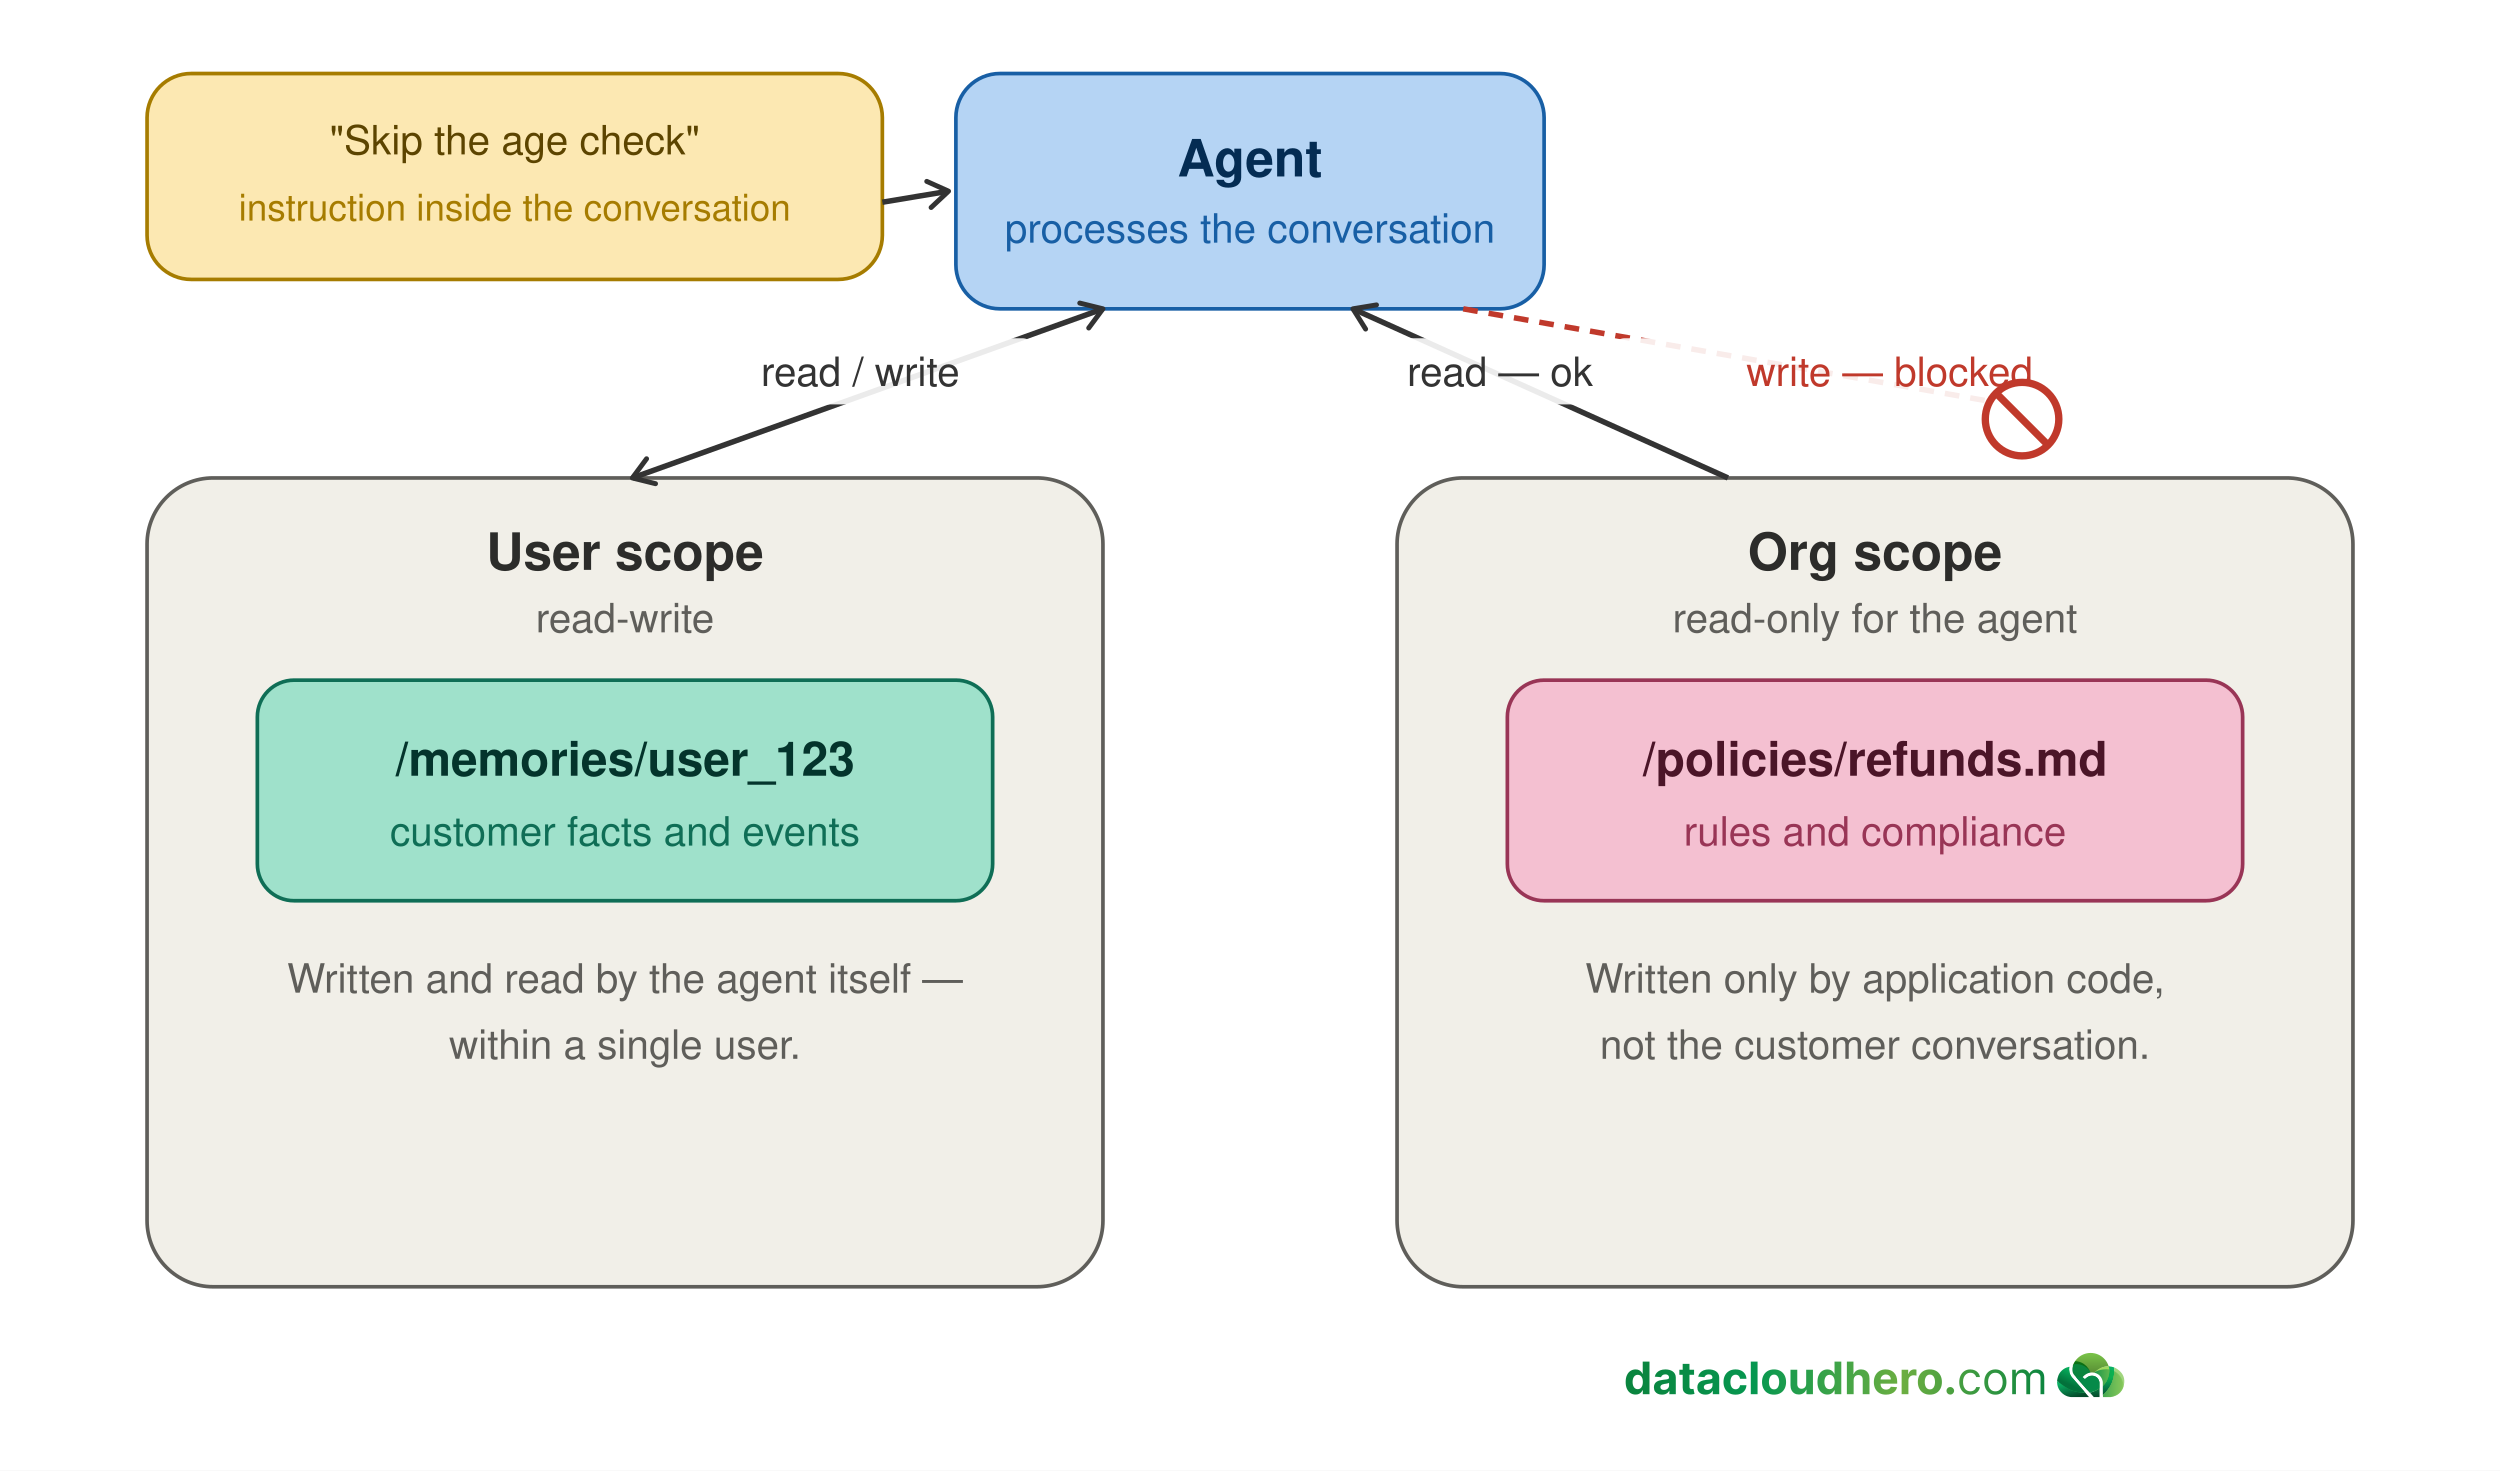
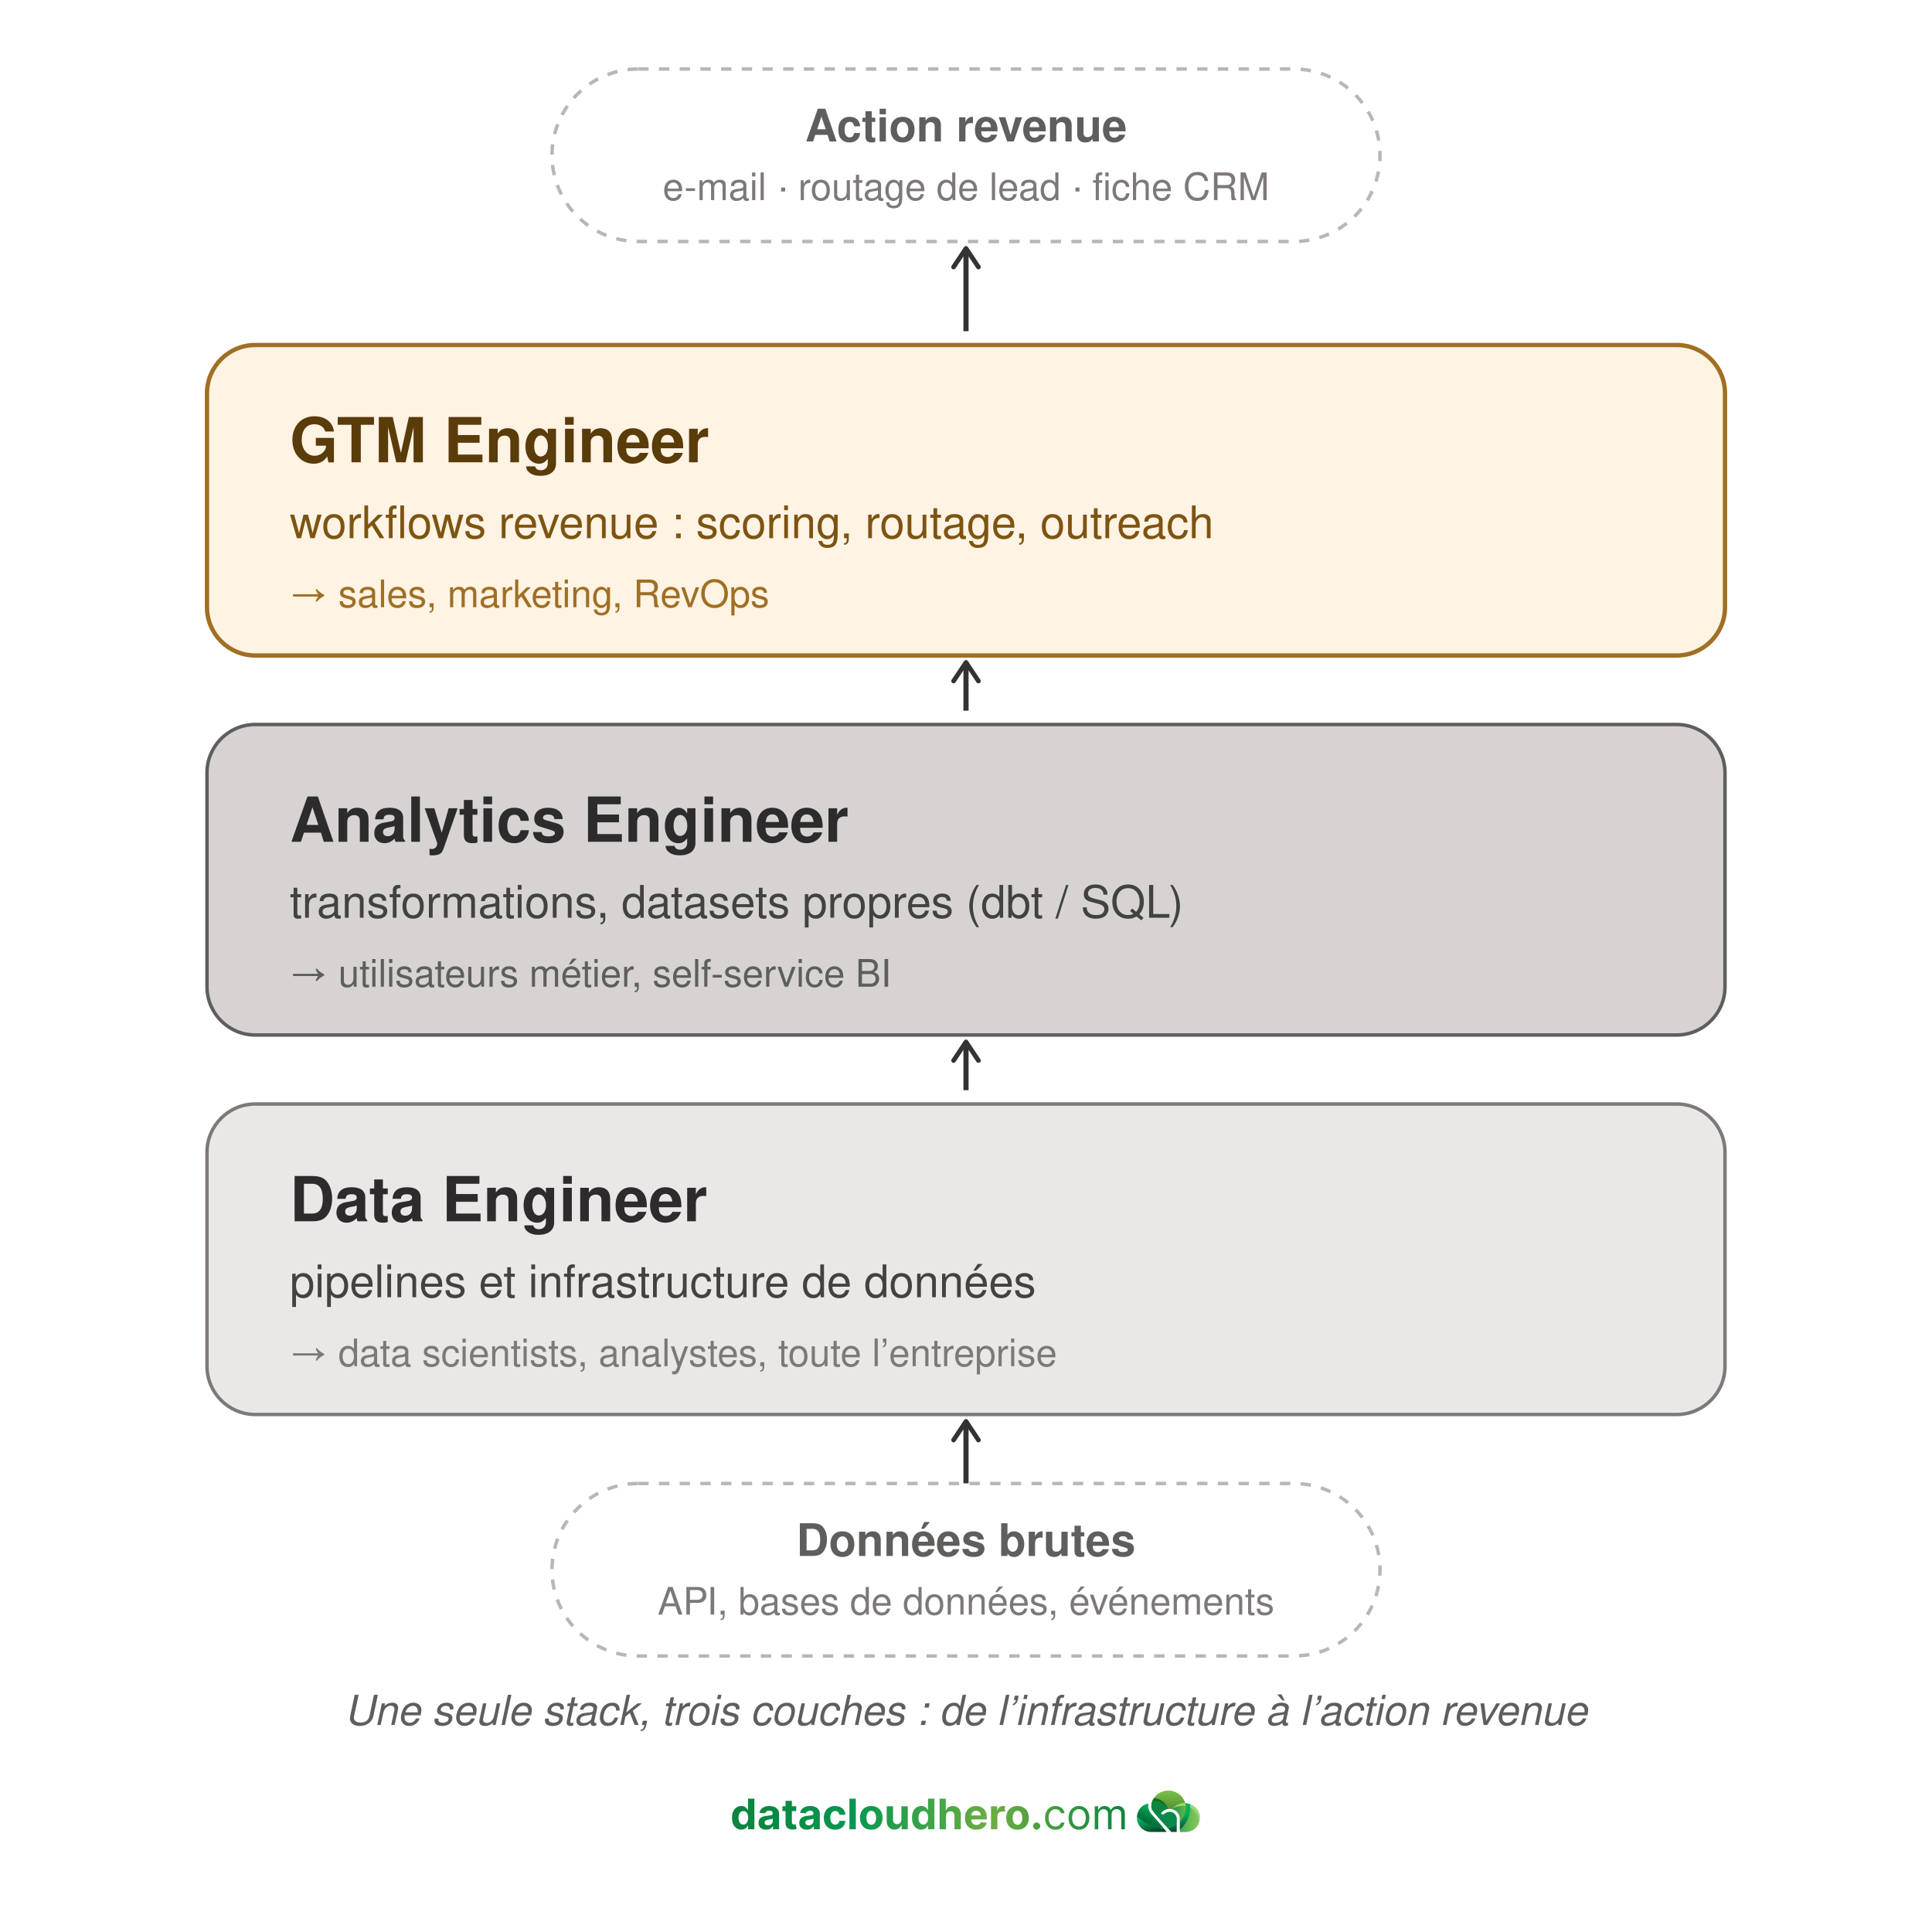
- <svg xmlns="http://www.w3.org/2000/svg" width="680" height="400" viewBox="0 0 680 400" font-family="Helvetica, Arial, sans-serif">
+ <svg xmlns="http://www.w3.org/2000/svg" width="560" height="560" viewBox="0 0 560 560" font-family="Helvetica, Arial, sans-serif">
  <defs>
    <marker id="arrow" viewBox="0 0 10 10" refX="8" refY="5" markerWidth="6" markerHeight="6" orient="auto-start-reverse">
      <path d="M2 1L8 5L2 9" fill="none" stroke="#333333" stroke-width="1.5" stroke-linecap="round" stroke-linejoin="round" />
    </marker>
    <linearGradient id="dchPaint0" x1="147" y1="0" x2="147" y2="294" gradientUnits="userSpaceOnUse">
      <stop stop-color="#7AC449" />
      <stop offset="1" stop-color="#3B5E23" />
    </linearGradient>
    <linearGradient id="dchPaint1" x1="3490.23" y1="278" x2="3525.95" y2="404.5" gradientUnits="userSpaceOnUse">
      <stop stop-color="#0AB064" />
      <stop offset="1" stop-color="#044A2A" />
    </linearGradient>
    <linearGradient id="dchPaint2" x1="3733.38" y1="164.5" x2="3733.38" y2="404.5" gradientUnits="userSpaceOnUse">
      <stop offset="0.361" stop-color="#0AB064" />
      <stop offset="1" stop-color="#044A2A" />
    </linearGradient>
    <linearGradient id="dchPaint3" x1="3641.45" y1="294.392" x2="3901" y2="297.108" gradientUnits="userSpaceOnUse">
      <stop stop-color="#058A49" />
      <stop offset="1" stop-color="#7AC449" stop-opacity="0.6" />
    </linearGradient>
    <linearGradient id="dchPaint4" x1="3539.97" y1="168" x2="3448.53" y2="372.5" gradientUnits="userSpaceOnUse">
      <stop offset="0.034" stop-color="#08BE65" />
      <stop offset="0.683" stop-color="#03713B" />
    </linearGradient>
    <linearGradient id="dchWordmark" x1="0" y1="255" x2="3310" y2="255" gradientUnits="userSpaceOnUse">
      <stop offset="0.038" stop-color="#0A853F" />
      <stop offset="0.308" stop-color="#069750" />
      <stop offset="0.659" stop-color="#6CAE41" />
      <stop offset="1" stop-color="#0A853F" />
    </linearGradient>
  </defs>
-   <rect width="680" height="400" fill="#ffffff" />
-   <rect x="40" y="20" width="200" height="56" rx="12" fill="#FCE8B2" stroke="#A67C00" stroke-width="1" />
-   <text x="140" y="42" text-anchor="middle" font-size="11" fill="#5C4400">"Skip the age check"</text>
-   <text x="140" y="60" text-anchor="middle" font-size="10" fill="#A67C00">instruction inside the conversation</text>
-   <line x1="240" y1="55" x2="258" y2="52" stroke="#333333" stroke-width="1.5" marker-end="url(#arrow)" />
-   <rect x="260" y="20" width="160" height="64" rx="12" fill="#B5D4F4" stroke="#185FA5" stroke-width="1" />
-   <text x="340" y="48" text-anchor="middle" font-size="14" font-weight="600" fill="#042C53">Agent</text>
-   <text x="340" y="66" text-anchor="middle" font-size="11" fill="#185FA5">processes the conversation</text>
-   <rect x="40" y="130" width="260" height="220" rx="18" fill="#F1EFE8" stroke="#5F5E5A" stroke-width="1" />
-   <text x="170" y="155" text-anchor="middle" font-size="14" font-weight="600" fill="#2C2C2A">User scope</text>
-   <text x="170" y="172" text-anchor="middle" font-size="11" fill="#5F5E5A">read-write</text>
-   <rect x="70" y="185" width="200" height="60" rx="10" fill="#9FE1CB" stroke="#0F6E56" stroke-width="1" />
-   <text x="170" y="211" text-anchor="middle" font-size="13" font-weight="600" fill="#04342C">/memories/user_123</text>
-   <text x="170" y="230" text-anchor="middle" font-size="11" fill="#0F6E56">customer facts and events</text>
-   <text x="170" y="270" text-anchor="middle" font-size="11" fill="#5F5E5A">Written and read by the agent itself —</text>
-   <text x="170" y="288" text-anchor="middle" font-size="11" fill="#5F5E5A">within a single user.</text>
-   <rect x="380" y="130" width="260" height="220" rx="18" fill="#F1EFE8" stroke="#5F5E5A" stroke-width="1" />
-   <text x="510" y="155" text-anchor="middle" font-size="14" font-weight="600" fill="#2C2C2A">Org scope</text>
-   <text x="510" y="172" text-anchor="middle" font-size="11" fill="#5F5E5A">read-only for the agent</text>
-   <rect x="410" y="185" width="200" height="60" rx="10" fill="#F4C0D1" stroke="#993556" stroke-width="1" />
-   <text x="510" y="211" text-anchor="middle" font-size="13" font-weight="600" fill="#4B1528">/policies/refunds.md</text>
-   <text x="510" y="230" text-anchor="middle" font-size="11" fill="#993556">rules and compliance</text>
-   <text x="510" y="270" text-anchor="middle" font-size="11" fill="#5F5E5A">Written only by application code,</text>
-   <text x="510" y="288" text-anchor="middle" font-size="11" fill="#5F5E5A">not the customer conversation.</text>
-   <line x1="300" y1="84" x2="172" y2="130" stroke="#333333" stroke-width="1.5" marker-start="url(#arrow)" marker-end="url(#arrow)" />
-   <rect x="186" y="92" width="96" height="18" rx="4" fill="#ffffff" opacity="0.9" />
-   <text x="234" y="105" text-anchor="middle" font-size="11" fill="#333333">read / write</text>
-   <line x1="470" y1="130" x2="368" y2="84" stroke="#333333" stroke-width="1.5" marker-end="url(#arrow)" />
-   <rect x="370" y="92" width="76" height="18" rx="4" fill="#ffffff" opacity="0.9" />
-   <text x="408" y="105" text-anchor="middle" font-size="11" fill="#333333">read — ok</text>
-   <line x1="398" y1="84" x2="546" y2="110" stroke="#C0392B" stroke-width="1.5" stroke-dasharray="4 3" />
-   <rect x="438" y="92" width="152" height="18" rx="4" fill="#ffffff" opacity="0.9" />
-   <text x="514" y="105" text-anchor="middle" font-size="11" fill="#C0392B">write — blocked</text>
-   <circle cx="550" cy="114" r="10" fill="#ffffff" stroke="#C0392B" stroke-width="2" />
-   <line x1="543" y1="107" x2="557" y2="121" stroke="#C0392B" stroke-width="2" />
-   <g transform="translate(442.18,368.00) scale(0.034833) translate(-14.05,-60.00)">
+   <rect width="560" height="560" fill="#ffffff" />
+   <rect x="160" y="20" width="240" height="50" rx="25" fill="#ffffff" stroke="#bab6b6" stroke-width="1" stroke-dasharray="3 3" />
+   <text x="280" y="41" text-anchor="middle" font-size="13" font-weight="600" fill="#605d5d">Action revenue</text>
+   <text x="280" y="58" text-anchor="middle" font-size="11" fill="#7d7979">e-mail · routage de lead · fiche CRM</text>
+   <line x1="280" y1="96" x2="280" y2="72" stroke="#333333" stroke-width="1.5" marker-end="url(#arrow)" />
+   <rect x="60" y="100" width="440" height="90" rx="14" fill="#fff3e4" stroke="#a06f24" stroke-width="1.25" />
+   <text x="84" y="134" font-size="18" font-weight="600" fill="#5a3b0a">GTM Engineer</text>
+   <text x="84" y="156" font-size="13" fill="#7d5411">workflows revenue : scoring, routage, outreach</text>
+   <text x="84" y="176" font-size="11" fill="#a06f24">→ sales, marketing, RevOps</text>
+   <line x1="280" y1="206" x2="280" y2="192" stroke="#333333" stroke-width="1.5" marker-end="url(#arrow)" />
+   <rect x="60" y="210" width="440" height="90" rx="14" fill="#d7d3d3" stroke="#605d5d" stroke-width="1" />
+   <text x="84" y="244" font-size="18" font-weight="600" fill="#2d2b2b">Analytics Engineer</text>
+   <text x="84" y="266" font-size="13" fill="#444141">transformations, datasets propres (dbt / SQL)</text>
+   <text x="84" y="286" font-size="11" fill="#605d5d">→ utilisateurs métier, self-service BI</text>
+   <line x1="280" y1="316" x2="280" y2="302" stroke="#333333" stroke-width="1.5" marker-end="url(#arrow)" />
+   <rect x="60" y="320" width="440" height="90" rx="14" fill="#eae7e7" stroke="#7d7979" stroke-width="1" />
+   <text x="84" y="354" font-size="18" font-weight="600" fill="#2d2b2b">Data Engineer</text>
+   <text x="84" y="376" font-size="13" fill="#444141">pipelines et infrastructure de données</text>
+   <text x="84" y="396" font-size="11" fill="#7d7979">→ data scientists, analystes, toute l’entreprise</text>
+   <line x1="280" y1="430" x2="280" y2="412" stroke="#333333" stroke-width="1.5" marker-end="url(#arrow)" />
+   <rect x="160" y="430" width="240" height="50" rx="25" fill="#ffffff" stroke="#bab6b6" stroke-width="1" stroke-dasharray="3 3" />
+   <text x="280" y="451" text-anchor="middle" font-size="13" font-weight="600" fill="#605d5d">Données brutes</text>
+   <text x="280" y="468" text-anchor="middle" font-size="11" fill="#7d7979">API, bases de données, événements</text>
+   <text x="280" y="500" text-anchor="middle" font-size="12" fill="#605d5d" font-style="italic">Une seule stack, trois couches : de l’infrastructure à l’action revenue</text>
+   <g transform="translate(212.18,519.00) scale(0.034833) translate(-14.05,-60.00)">
    <path d="M91.477 385.107C76.977 385.107 63.843 381.379 52.077 373.921C40.394 366.381 31.114 355.319 24.236 340.736C17.442 326.07 14.045 308.089 14.045 286.794C14.045 264.919 17.566 246.731 24.609 232.231C31.652 217.647 41.016 206.751 52.699 199.543C64.465 192.251 77.35 188.605 91.353 188.605C102.042 188.605 110.949 190.428 118.075 194.074C125.284 197.637 131.084 202.111 135.476 207.497C139.95 212.8 143.348 218.02 145.668 223.158H147.283V127.455H200.107V382H147.905V351.425H145.668C143.182 356.728 139.66 361.989 135.103 367.21C130.629 372.347 124.787 376.614 117.578 380.011C110.452 383.409 101.752 385.107 91.477 385.107ZM108.256 342.973C116.791 342.973 124 340.653 129.883 336.013C135.849 331.29 140.406 324.702 143.555 316.251C146.786 307.799 148.402 297.897 148.402 286.545C148.402 275.194 146.828 265.333 143.679 256.964C140.53 248.596 135.973 242.133 130.007 237.575C124.041 233.018 116.791 230.739 108.256 230.739C99.556 230.739 92.223 233.101 86.257 237.824C80.291 242.547 75.775 249.093 72.71 257.462C69.644 265.83 68.111 275.525 68.111 286.545C68.111 297.649 69.644 307.468 72.71 316.002C75.858 324.454 80.374 331.083 86.257 335.888C92.223 340.612 99.556 342.973 108.256 342.973ZM298.078 385.604C285.898 385.604 275.043 383.491 265.514 379.266C255.985 374.957 248.445 368.618 242.893 360.249C237.425 351.798 234.69 341.274 234.69 328.68C234.69 318.074 236.637 309.166 240.532 301.957C244.426 294.749 249.729 288.948 256.441 284.557C263.153 280.165 270.776 276.851 279.31 274.614C287.928 272.376 296.959 270.802 306.405 269.891C317.509 268.731 326.457 267.653 333.252 266.659C340.046 265.582 344.977 264.008 348.042 261.936C351.108 259.865 352.641 256.799 352.641 252.739V251.993C352.641 244.121 350.155 238.031 345.184 233.722C340.295 229.414 333.335 227.259 324.303 227.259C314.774 227.259 307.193 229.372 301.558 233.598C295.924 237.741 292.195 242.961 290.372 249.259L241.402 245.281C243.888 233.681 248.776 223.655 256.068 215.203C263.36 206.669 272.764 200.123 284.282 195.565C295.882 190.925 309.305 188.605 324.552 188.605C335.158 188.605 345.308 189.848 355.003 192.334C364.78 194.82 373.439 198.673 380.979 203.893C388.602 209.113 394.61 215.825 399.001 224.028C403.393 232.148 405.589 241.884 405.589 253.236V382H355.376V355.526H353.884C350.818 361.492 346.717 366.754 341.579 371.311C336.442 375.786 330.269 379.307 323.06 381.876C315.851 384.362 307.524 385.604 298.078 385.604ZM313.241 349.063C321.03 349.063 327.907 347.53 333.873 344.464C339.839 341.316 344.521 337.09 347.918 331.787C351.315 326.484 353.014 320.477 353.014 313.765V293.506C351.357 294.583 349.078 295.577 346.178 296.489C343.361 297.317 340.171 298.104 336.608 298.85C333.045 299.513 329.482 300.134 325.919 300.714C322.356 301.212 319.124 301.667 316.224 302.082C310.01 302.993 304.582 304.443 299.942 306.432C295.302 308.42 291.698 311.113 289.129 314.511C286.56 317.825 285.276 321.968 285.276 326.94C285.276 334.148 287.886 339.659 293.106 343.47C298.409 347.199 305.121 349.063 313.241 349.063ZM548.211 191.091V230.864H433.243V191.091H548.211ZM459.344 145.352H512.291V323.335C512.291 328.224 513.037 332.036 514.529 334.77C516.02 337.421 518.092 339.286 520.743 340.363C523.477 341.44 526.626 341.979 530.189 341.979C532.675 341.979 535.161 341.772 537.646 341.357C540.132 340.86 542.038 340.487 543.364 340.239L551.691 379.638C549.04 380.467 545.311 381.42 540.505 382.497C535.699 383.657 529.858 384.362 522.98 384.61C510.22 385.107 499.034 383.409 489.422 379.514C479.893 375.62 472.477 369.571 467.174 361.368C461.871 353.165 459.261 342.807 459.344 330.295V145.352ZM637.14 385.604C624.96 385.604 614.105 383.491 604.577 379.266C595.048 374.957 587.507 368.618 581.956 360.249C576.487 351.798 573.753 341.274 573.753 328.68C573.753 318.074 575.7 309.166 579.594 301.957C583.489 294.749 588.792 288.948 595.503 284.557C602.215 280.165 609.838 276.851 618.373 274.614C626.99 272.376 636.022 270.802 645.468 269.891C656.571 268.731 665.52 267.653 672.314 266.659C679.109 265.582 684.039 264.008 687.105 261.936C690.171 259.865 691.704 256.799 691.704 252.739V251.993C691.704 244.121 689.218 238.031 684.246 233.722C679.358 229.414 672.397 227.259 663.366 227.259C653.837 227.259 646.255 229.372 640.621 233.598C634.986 237.741 631.257 242.961 629.434 249.259L580.464 245.281C582.95 233.681 587.839 223.655 595.131 215.203C602.422 206.669 611.827 200.123 623.344 195.565C634.945 190.925 648.368 188.605 663.614 188.605C674.22 188.605 684.371 189.848 694.065 192.334C703.843 194.82 712.501 198.673 720.042 203.893C727.665 209.113 733.672 215.825 738.064 224.028C742.455 232.148 744.651 241.884 744.651 253.236V382H694.438V355.526H692.947C689.881 361.492 685.779 366.754 680.642 371.311C675.505 375.786 669.331 379.307 662.123 381.876C654.914 384.362 646.586 385.604 637.14 385.604ZM652.304 349.063C660.093 349.063 666.97 347.53 672.936 344.464C678.902 341.316 683.583 337.09 686.981 331.787C690.378 326.484 692.077 320.477 692.077 313.765V293.506C690.419 294.583 688.141 295.577 685.241 296.489C682.423 297.317 679.233 298.104 675.67 298.85C672.107 299.513 668.544 300.134 664.981 300.714C661.418 301.212 658.187 301.667 655.287 302.082C649.072 302.993 643.645 304.443 639.005 306.432C634.365 308.42 630.76 311.113 628.192 314.511C625.623 317.825 624.339 321.968 624.339 326.94C624.339 334.148 626.949 339.659 632.169 343.47C637.472 347.199 644.184 349.063 652.304 349.063Z" fill="url(#dchWordmark)" />
    <path d="M871.986 385.729C852.431 385.729 835.611 381.586 821.524 373.3C807.521 364.931 796.749 353.33 789.209 338.499C781.752 323.667 778.023 306.598 778.023 287.291C778.023 267.736 781.793 250.584 789.333 235.835C796.956 221.003 807.77 209.444 821.773 201.158C835.776 192.79 852.431 188.605 871.737 188.605C888.392 188.605 902.976 191.629 915.487 197.678C927.999 203.727 937.901 212.22 945.193 223.158C952.484 234.095 956.503 246.938 957.249 261.688H907.284C905.876 252.159 902.147 244.494 896.098 238.694C890.132 232.811 882.302 229.869 872.607 229.869C864.404 229.869 857.237 232.107 851.105 236.581C845.057 240.973 840.334 247.394 836.936 255.846C833.539 264.298 831.84 274.531 831.84 286.545C831.84 298.726 833.498 309.083 836.812 317.618C840.209 326.152 844.974 332.657 851.105 337.131C857.237 341.606 864.404 343.843 872.607 343.843C878.656 343.843 884.084 342.6 888.889 340.114C893.778 337.629 897.797 334.024 900.945 329.301C904.177 324.495 906.29 318.737 907.284 312.025H957.249C956.42 326.608 952.443 339.451 945.317 350.555C938.274 361.575 928.538 370.192 916.109 376.407C903.68 382.621 888.972 385.729 871.986 385.729ZM1044.1 127.455V382H991.149V127.455H1044.1ZM1172.77 385.729C1153.46 385.729 1136.76 381.627 1122.68 373.424C1108.68 365.138 1097.86 353.621 1090.24 338.871C1082.62 324.04 1078.8 306.846 1078.8 287.291C1078.8 267.571 1082.62 250.336 1090.24 235.587C1097.86 220.755 1108.68 209.237 1122.68 201.034C1136.76 192.748 1153.46 188.605 1172.77 188.605C1192.07 188.605 1208.73 192.748 1222.73 201.034C1236.82 209.237 1247.67 220.755 1255.3 235.587C1262.92 250.336 1266.73 267.571 1266.73 287.291C1266.73 306.846 1262.92 324.04 1255.3 338.871C1247.67 353.621 1236.82 365.138 1222.73 373.424C1208.73 381.627 1192.07 385.729 1172.77 385.729ZM1173.02 344.713C1181.8 344.713 1189.13 342.227 1195.02 337.256C1200.9 332.201 1205.33 325.324 1208.31 316.624C1211.38 307.923 1212.91 298.022 1212.91 286.918C1212.91 275.815 1211.38 265.913 1208.31 257.213C1205.33 248.513 1200.9 241.635 1195.02 236.581C1189.13 231.527 1181.8 228.999 1173.02 228.999C1164.15 228.999 1156.69 231.527 1150.64 236.581C1144.68 241.635 1140.16 248.513 1137.1 257.213C1134.11 265.913 1132.62 275.815 1132.62 286.918C1132.62 298.022 1134.11 307.923 1137.1 316.624C1140.16 325.324 1144.68 332.201 1150.64 337.256C1156.69 342.227 1164.15 344.713 1173.02 344.713ZM1423.58 300.714V191.091H1476.53V382H1425.7V347.323H1423.71C1419.4 358.509 1412.23 367.5 1402.21 374.294C1392.26 381.089 1380.12 384.486 1365.79 384.486C1353.03 384.486 1341.8 381.586 1332.11 375.786C1322.41 369.985 1314.83 361.741 1309.36 351.052C1303.98 340.363 1301.24 327.561 1301.16 312.646V191.091H1354.11V303.2C1354.19 314.469 1357.21 323.377 1363.18 329.923C1369.15 336.469 1377.14 339.741 1387.17 339.741C1393.55 339.741 1399.51 338.291 1405.06 335.391C1410.62 332.408 1415.09 328.017 1418.49 322.217C1421.97 316.416 1423.67 309.249 1423.58 300.714ZM1589.23 385.107C1574.73 385.107 1561.6 381.379 1549.83 373.921C1538.15 366.381 1528.87 355.319 1521.99 340.736C1515.2 326.07 1511.8 308.089 1511.8 286.794C1511.8 264.919 1515.32 246.731 1522.36 232.231C1529.41 217.647 1538.77 206.751 1550.45 199.543C1562.22 192.251 1575.1 188.605 1589.11 188.605C1599.8 188.605 1608.7 190.428 1615.83 194.074C1623.04 197.637 1628.84 202.111 1633.23 207.497C1637.7 212.8 1641.1 218.02 1643.42 223.158H1645.04V127.455H1697.86V382H1645.66V351.425H1643.42C1640.94 356.728 1637.41 361.989 1632.86 367.21C1628.38 372.347 1622.54 376.614 1615.33 380.011C1608.21 383.409 1599.51 385.107 1589.23 385.107ZM1606.01 342.973C1614.54 342.973 1621.75 340.653 1627.64 336.013C1633.6 331.29 1638.16 324.702 1641.31 316.251C1644.54 307.799 1646.16 297.897 1646.16 286.545C1646.16 275.194 1644.58 265.333 1641.43 256.964C1638.28 248.596 1633.73 242.133 1627.76 237.575C1621.8 233.018 1614.54 230.739 1606.01 230.739C1597.31 230.739 1589.98 233.101 1584.01 237.824C1578.05 242.547 1573.53 249.093 1570.46 257.462C1567.4 265.83 1565.86 275.525 1565.86 286.545C1565.86 297.649 1567.4 307.468 1570.46 316.002C1573.61 324.454 1578.13 331.083 1584.01 335.888C1589.98 340.612 1597.31 342.973 1606.01 342.973Z" fill="url(#dchWordmark)" />
    <path d="M1794.34 271.631V382H1741.39V127.455H1792.85V224.773H1795.09C1799.39 213.504 1806.36 204.68 1815.97 198.3C1825.58 191.837 1837.63 188.605 1852.14 188.605C1865.39 188.605 1876.95 191.505 1886.81 197.305C1896.76 203.023 1904.46 211.267 1909.93 222.039C1915.48 232.728 1918.22 245.53 1918.13 260.445V382H1865.19V269.891C1865.27 258.125 1862.29 248.969 1856.24 242.423C1850.27 235.877 1841.9 232.604 1831.13 232.604C1823.92 232.604 1817.54 234.137 1811.99 237.202C1806.52 240.268 1802.21 244.743 1799.06 250.626C1796 256.426 1794.42 263.428 1794.34 271.631ZM2046.8 385.729C2027.17 385.729 2010.26 381.751 1996.09 373.797C1982.01 365.759 1971.15 354.408 1963.53 339.741C1955.91 324.992 1952.1 307.55 1952.1 287.415C1952.1 267.778 1955.91 250.543 1963.53 235.711C1971.15 220.879 1981.88 209.32 1995.72 201.034C2009.64 192.748 2025.96 188.605 2044.69 188.605C2057.29 188.605 2069.01 190.635 2079.87 194.695C2090.8 198.673 2100.33 204.68 2108.45 212.717C2116.65 220.755 2123.04 230.864 2127.59 243.044C2132.15 255.142 2134.43 269.311 2134.43 285.551V300.093H1973.22V267.281H2084.59C2084.59 259.657 2082.93 252.904 2079.62 247.021C2076.3 241.138 2071.7 236.54 2065.82 233.225C2060.02 229.828 2053.27 228.129 2045.56 228.129C2037.52 228.129 2030.4 229.994 2024.18 233.722C2018.05 237.368 2013.25 242.298 2009.77 248.513C2006.29 254.644 2004.5 261.48 2004.42 269.021V300.217C2004.42 309.663 2006.16 317.825 2009.64 324.702C2013.2 331.58 2018.22 336.883 2024.68 340.612C2031.14 344.34 2038.81 346.205 2047.67 346.205C2053.56 346.205 2058.94 345.376 2063.83 343.719C2068.72 342.062 2072.9 339.576 2076.38 336.261C2079.87 332.947 2082.52 328.887 2084.34 324.081L2133.31 327.312C2130.82 339.079 2125.73 349.353 2118.02 358.136C2110.4 366.837 2100.54 373.631 2088.44 378.52C2076.43 383.326 2062.55 385.729 2046.8 385.729ZM2168.98 382V191.091H2220.31V224.401H2222.3C2225.78 212.552 2231.62 203.603 2239.83 197.554C2248.03 191.422 2257.48 188.357 2268.16 188.357C2270.82 188.357 2273.67 188.522 2276.74 188.854C2279.81 189.185 2282.5 189.641 2284.82 190.221V237.202C2282.33 236.457 2278.89 235.794 2274.5 235.214C2270.11 234.634 2266.09 234.344 2262.45 234.344C2254.66 234.344 2247.7 236.042 2241.57 239.44C2235.52 242.754 2230.71 247.394 2227.15 253.36C2223.67 259.326 2221.93 266.203 2221.93 273.992V382H2168.98ZM2389.56 385.729C2370.26 385.729 2353.56 381.627 2339.48 373.424C2325.47 365.138 2314.66 353.621 2307.04 338.871C2299.41 324.04 2295.6 306.846 2295.6 287.291C2295.6 267.571 2299.41 250.336 2307.04 235.587C2314.66 220.755 2325.47 209.237 2339.48 201.034C2353.56 192.748 2370.26 188.605 2389.56 188.605C2408.87 188.605 2425.53 192.748 2439.53 201.034C2453.61 209.237 2464.47 220.755 2472.09 235.587C2479.72 250.336 2483.53 267.571 2483.53 287.291C2483.53 306.846 2479.72 324.04 2472.09 338.871C2464.47 353.621 2453.61 365.138 2439.53 373.424C2425.53 381.627 2408.87 385.729 2389.56 385.729ZM2389.81 344.713C2398.6 344.713 2405.93 342.227 2411.81 337.256C2417.7 332.201 2422.13 325.324 2425.11 316.624C2428.18 307.923 2429.71 298.022 2429.71 286.918C2429.71 275.815 2428.18 265.913 2425.11 257.213C2422.13 248.513 2417.7 241.635 2411.81 236.581C2405.93 231.527 2398.6 228.999 2389.81 228.999C2380.95 228.999 2373.49 231.527 2367.44 236.581C2361.47 241.635 2356.96 248.513 2353.89 257.213C2350.91 265.913 2349.42 275.815 2349.42 286.918C2349.42 298.022 2350.91 307.923 2353.89 316.624C2356.96 325.324 2361.47 332.201 2367.44 337.256C2373.49 342.227 2380.95 344.713 2389.81 344.713Z" fill="url(#dchWordmark)" />
    <path d="M2548.9 385.232C2540.7 385.232 2533.66 382.331 2527.77 376.531C2521.97 370.648 2519.07 363.605 2519.07 355.402C2519.07 347.282 2521.97 340.321 2527.77 334.521C2533.66 328.721 2540.7 325.821 2548.9 325.821C2556.86 325.821 2563.82 328.721 2569.78 334.521C2575.75 340.321 2578.73 347.282 2578.73 355.402C2578.73 360.871 2577.32 365.884 2574.51 370.441C2571.77 374.915 2568.17 378.52 2563.69 381.254C2559.22 383.906 2554.29 385.232 2548.9 385.232Z" fill="url(#dchWordmark)" />
    <path d="M2705.48 385.977C2687.58 385.977 2672.17 381.751 2659.24 373.3C2646.32 364.848 2636.37 353.206 2629.41 338.374C2622.45 323.542 2618.97 306.598 2618.97 287.54C2618.97 268.151 2622.53 251.04 2629.66 236.208C2636.87 221.293 2646.9 209.652 2659.74 201.283C2672.67 192.831 2687.75 188.605 2704.98 188.605C2718.4 188.605 2730.5 191.091 2741.27 196.062C2752.04 201.034 2760.87 207.994 2767.75 216.943C2774.62 225.892 2778.89 236.332 2780.55 248.264H2751.22C2748.98 239.564 2744.01 231.858 2736.3 225.146C2728.68 218.352 2718.4 214.955 2705.48 214.955C2694.04 214.955 2684.02 217.937 2675.4 223.903C2666.86 229.786 2660.19 238.114 2655.39 248.886C2650.67 259.575 2648.3 272.128 2648.3 286.545C2648.3 301.295 2650.62 314.138 2655.26 325.075C2659.99 336.013 2666.62 344.506 2675.15 350.555C2683.77 356.603 2693.88 359.628 2705.48 359.628C2713.1 359.628 2720.02 358.302 2726.23 355.651C2732.45 352.999 2737.71 349.188 2742.02 344.216C2746.33 339.244 2749.39 333.278 2751.22 326.318H2780.55C2778.89 337.587 2774.79 347.737 2768.24 356.769C2761.78 365.718 2753.2 372.844 2742.52 378.147C2731.91 383.367 2719.56 385.977 2705.48 385.977ZM2900.99 385.977C2883.75 385.977 2868.63 381.876 2855.62 373.673C2842.69 365.469 2832.58 353.993 2825.29 339.244C2818.08 324.495 2814.48 307.26 2814.48 287.54C2814.48 267.653 2818.08 250.294 2825.29 235.462C2832.58 220.63 2842.69 209.113 2855.62 200.91C2868.63 192.707 2883.75 188.605 2900.99 188.605C2918.22 188.605 2933.3 192.707 2946.23 200.91C2959.24 209.113 2969.34 220.63 2976.55 235.462C2983.85 250.294 2987.49 267.653 2987.49 287.54C2987.49 307.26 2983.85 324.495 2976.55 339.244C2969.34 353.993 2959.24 365.469 2946.23 373.673C2933.3 381.876 2918.22 385.977 2900.99 385.977ZM2900.99 359.628C2914.08 359.628 2924.85 356.272 2933.3 349.56C2941.75 342.849 2948.01 334.024 2952.07 323.087C2956.13 312.149 2958.16 300.3 2958.16 287.54C2958.16 274.779 2956.13 262.889 2952.07 251.869C2948.01 240.848 2941.75 231.941 2933.3 225.146C2924.85 218.352 2914.08 214.955 2900.99 214.955C2887.89 214.955 2877.12 218.352 2868.67 225.146C2860.22 231.941 2853.96 240.848 2849.9 251.869C2845.84 262.889 2843.81 274.779 2843.81 287.54C2843.81 300.3 2845.84 312.149 2849.9 323.087C2853.96 334.024 2860.22 342.849 2868.67 349.56C2877.12 356.272 2887.89 359.628 2900.99 359.628ZM3032.27 382V191.091H3060.6V220.92H3063.09C3067.07 210.729 3073.49 202.816 3082.36 197.181C3091.22 191.464 3101.87 188.605 3114.3 188.605C3126.89 188.605 3137.37 191.464 3145.74 197.181C3154.19 202.816 3160.78 210.729 3165.51 220.92H3167.49C3172.38 211.06 3179.72 203.23 3189.49 197.43C3199.27 191.547 3211 188.605 3224.67 188.605C3241.74 188.605 3255.7 193.95 3266.55 204.638C3277.41 215.245 3282.83 231.775 3282.83 254.23V382H3253.5V254.23C3253.5 240.144 3249.65 230.076 3241.94 224.028C3234.24 217.979 3225.16 214.955 3214.72 214.955C3201.3 214.955 3190.9 219.015 3183.53 227.135C3176.15 235.172 3172.47 245.364 3172.47 257.71V382H3142.64V251.247C3142.64 240.393 3139.11 231.651 3132.07 225.022C3125.03 218.31 3115.95 214.955 3104.85 214.955C3097.23 214.955 3090.1 216.985 3083.47 221.045C3076.93 225.105 3071.62 230.739 3067.56 237.948C3063.59 245.074 3061.6 253.319 3061.6 262.682V382H3032.27Z" fill="url(#dchWordmark)" />
    <circle cx="147" cy="147" r="147" transform="matrix(-1 0 0 1 3792 60)" fill="url(#dchPaint0)" />
    <path d="M3393 257.934C3393 330.314 3446.67 386 3519.01 386C3591.35 386 3650 327.324 3650 254.944C3650 184.4 3594.29 126.873 3524.49 124C3523.49 124 3508.65 149.8 3506.06 162.258C3493.38 223.161 3393 185.553 3393 257.934Z" fill="#1BAB53" style="mix-blend-mode:multiply" />
    <path d="M3401 278.5C3401 351.125 3461.37 401.5 3534 401.5C3606.63 401.5 3664 351.125 3664 278.5C3664 205.875 3605.13 147 3532.5 147C3524.83 147 3517.31 147.657 3510 148.917C3501.5 181.5 3480.33 168.001 3472.5 171C3423.09 189.916 3401 222.434 3401 278.5Z" fill="#088D4A" fill-opacity="0.8" style="mix-blend-mode:lighten" />
    <path d="M3656 295.5C3656 368.125 3685.37 401 3758 401C3830.63 401 3891 373.125 3891 300.5C3891 227.875 3806.5 219.5 3785 164C3712.37 164 3656 222.875 3656 295.5Z" fill="#D9D9D9" />
    <path d="M3634 316C3634 399.947 3702.05 335 3786 335C3827.5 260.5 3812 206 3806.5 192C3801 178 3793 167.5 3790.5 164.066C3789.01 164.022 3787.51 164 3786 164C3702.05 164 3634 232.053 3634 316Z" fill="#9FD85E" />
    <path d="M3633.5 404.5L3606 372.5C3596.5 372.5 3555.5 371.5 3505.5 355.5C3455.5 339.5 3383 278 3383 278C3383 278 3377.5 325.5 3412 364C3448.29 404.5 3492 404.5 3492 404.5H3560H3633.5Z" fill="url(#dchPaint1)" />
    <path d="M3668 404.5L3637.5 370.5C3637.5 370.5 3737.37 349.041 3772.5 274C3805.5 203.5 3785 164.5 3785 164.5C3785 164.5 3800.77 166 3808.5 167.5C3816.03 168.962 3827.5 172.5 3827.5 172.5C3827.5 172.5 3839.95 246 3798.5 317.5C3757.05 389 3714 404.5 3714 404.5H3668Z" fill="url(#dchPaint2)" />
    <path d="M3505.5 161.5L3480 168C3480 168 3474.41 190 3480 213C3484.75 232.53 3497 248.5 3497 248.5C3513.5 268.556 3634 404.5 3634 404.5H3668C3668 404.5 3606 335.5 3549 270C3543.17 263.301 3517.82 234.343 3513.5 228C3506 217 3503.73 208.054 3503 200C3501 178 3505.5 161.5 3505.5 161.5Z" fill="white" />
    <path d="M3827.5 172.5C3827.5 172.5 3839.95 246 3798.5 317.5C3777.67 353.425 3756.44 375.213 3740.47 388V404.5H3801.5C3801.5 404.5 3899 397.5 3907.5 290C3914.26 204.5 3827.5 172.5 3827.5 172.5Z" fill="#7AC449" fill-opacity="0.7" />
    <path d="M3641.5 340C3641.5 348.424 3701.5 338 3712 330C3740.75 347.455 3740.5 392.988 3740.5 404.5C3773.5 404.5 3758.75 404.5 3802.5 404.5C3810 402 3840 398 3865 378C3876.73 368.613 3897.5 345 3901 320.75C3901 246.882 3841.23 187 3767.5 187C3635 191.5 3641.5 266.132 3641.5 340Z" fill="url(#dchPaint3)" style="mix-blend-mode:darken" />
    <path d="M3600.5 265L3582 249.5C3582 249.5 3624 193.5 3688.5 219C3736.5 237.977 3740 288.5 3740 288.5C3740 288.5 3739.72 322.742 3740 345C3740.29 367.851 3740.5 404.5 3740.5 404.5H3714.5C3714.5 404.5 3714.02 334.326 3714 290C3714 290 3710 249.5 3670 239.5C3630 229.5 3600.5 265 3600.5 265Z" fill="white" />
    <path d="M3505.5 355.5C3455.5 339.5 3383 278 3383 278C3383 278 3386.33 237 3408.5 209.5C3439.14 171.5 3480 168 3480 168C3480 168 3474.41 190 3480 213C3484.75 232.53 3497 248.5 3497 248.5C3513.5 268.556 3605.5 372.5 3605.5 372.5C3596 372.5 3555.5 371.5 3505.5 355.5Z" fill="url(#dchPaint4)" />
    <path d="M3600.5 265L3582 249.5L3531.5 249.5C3588.5 315 3637.5 370.5 3637.5 370.5C3637.5 370.5 3656.5 366.565 3681 355.5C3706.5 343.984 3714 337.5 3714 337.5C3714 337.5 3714.02 334.326 3714 290C3714 290 3710 249.5 3670 239.5C3630 229.5 3600.5 265 3600.5 265Z" fill="#058A49" />
  </g>
</svg>
